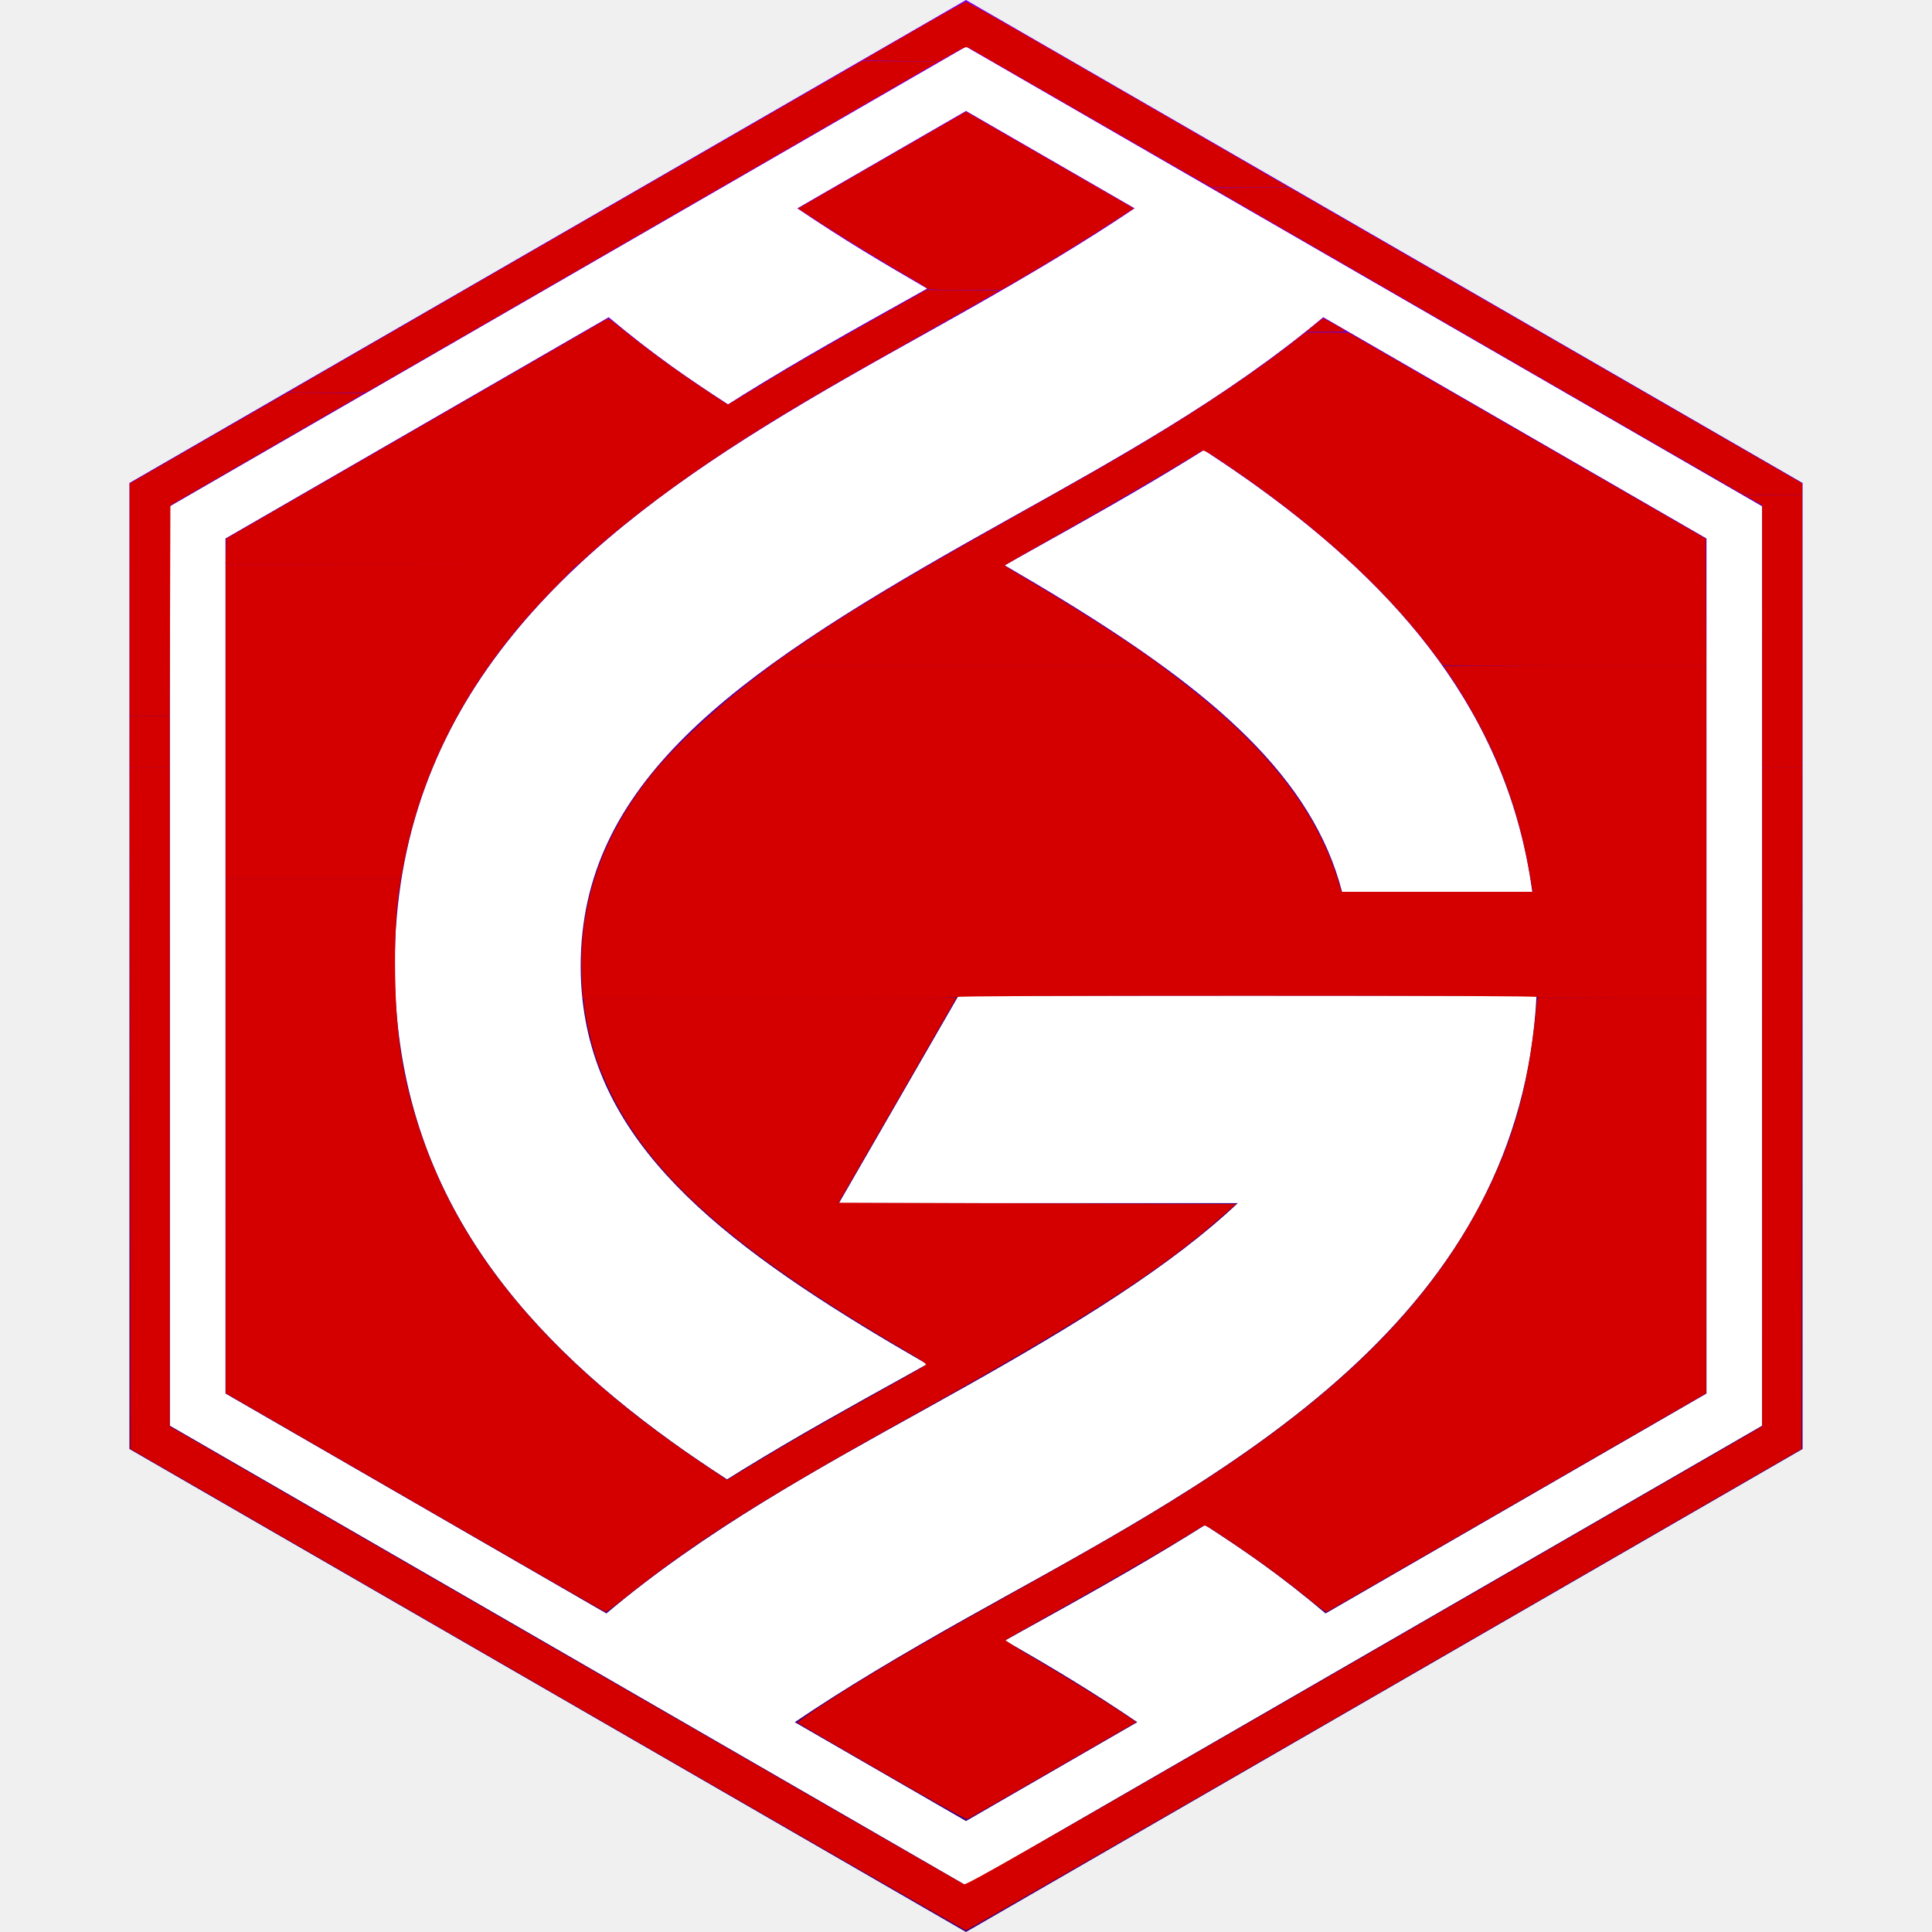
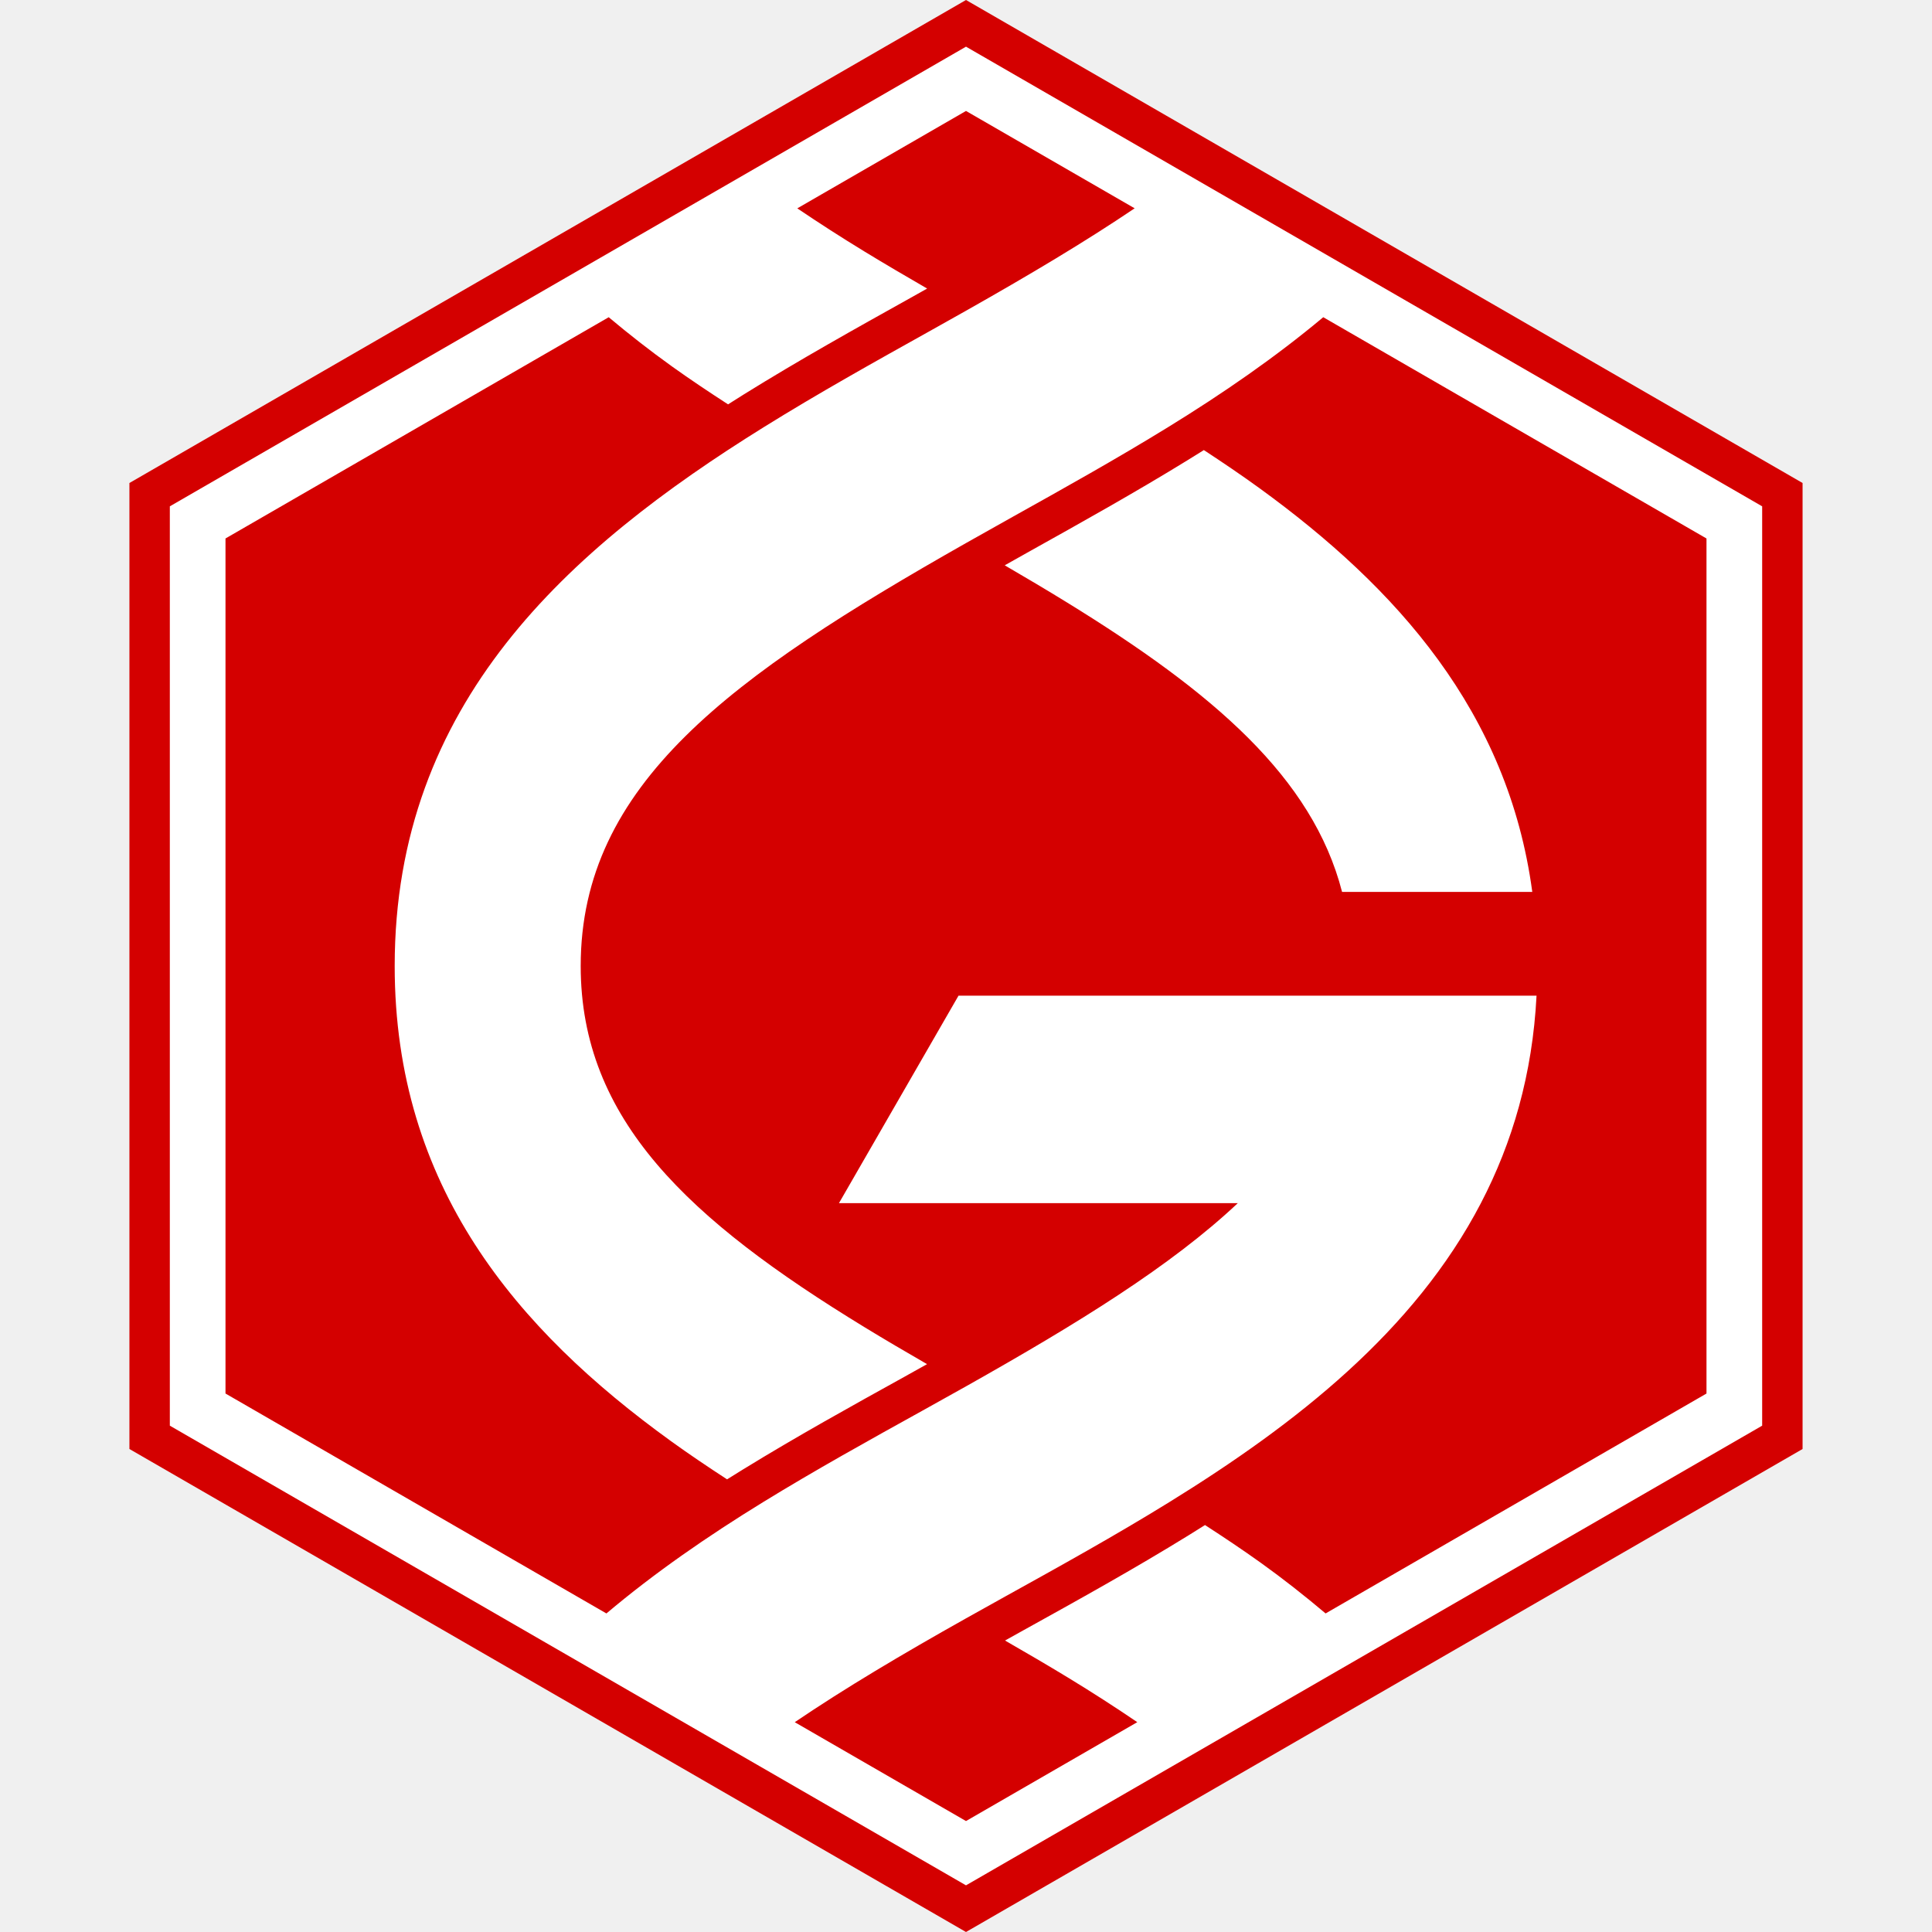
- <svg xmlns="http://www.w3.org/2000/svg" version="1.1" id="Layer_1" x="0px" y="0px" viewBox="0 0 500 500" enable-background="new 0 0 500 500" xml:space="preserve" width="100%" height="100%">
-   <defs id="defs3129" />
-   <g extraneous="self" id="g3104">
-     <g id="XMLID_2_">
-       <g id="XMLID_4_">
-         <polygon id="XMLID_15_" fill="#FFFFFF" points="35.937,126.411 250,2.821 464.063,126.411       464.063,373.589 250,497.179 35.937,373.589     " />
-         <g id="XMLID_11_">
-           <linearGradient id="XMLID_3_" gradientUnits="userSpaceOnUse" x1="250" y1="4.414" x2="250" y2="500.998">
-             <stop offset="0.002" style="stop-color:#7F00F7" id="stop3111" />
-             <stop offset="0.536" style="stop-color:#41007F" id="stop3113" />
-             <stop offset="1" style="stop-color:#41007F" id="stop3115" />
-           </linearGradient>
-           <path id="XMLID_12_" fill="url(#XMLID_3_)" d="M342.457,82.093       c-12.409,10.381-26.031,19.761-40.14,28.443       c-13.303,8.187-26.966,15.818-40.263,23.234       c-4.107,2.291-8.123,4.546-12.053,6.775       c-60.679,34.418-99.717,62.363-99.717,109.456       c0,39.786,28.004,65.712,73.394,93.439c5.185,3.167,10.619,6.363,16.241,9.601       c-1.999,1.116-3.963,2.22-6.008,3.353       c-13.606,7.536-27.675,15.329-41.605,23.887       c-1.38,0.848-2.762,1.708-4.143,2.573c-4.915-3.201-9.776-6.464-14.496-9.874       c-39.957-28.86-71.521-65.926-71.521-122.979       c0-68.083,44.935-108,95.54-139.465       c14.124-8.782,28.689-16.906,42.842-24.8       c3.219-1.795,6.366-3.563,9.475-5.318       c16.253-9.178,30.829-17.852,43.645-26.507L250,28.713l-43.66,25.207       c5.486,3.708,11.228,7.419,17.389,11.174       c5.178,3.155,10.604,6.346,16.215,9.583c-1.398,0.784-2.766,1.558-4.19,2.352       c-14.212,7.927-28.908,16.123-43.245,25.038       c-1.388,0.863-2.736,1.722-4.088,2.581c-4.913-3.182-9.775-6.423-14.5-9.805       c-5.672-4.059-11.118-8.329-16.387-12.745l-99.176,57.259v221.287l98.581,56.916       c12.489-10.537,26.239-20.021,40.494-28.779       c13.607-8.36,27.605-16.122,41.221-23.663       c3.863-2.14,7.639-4.246,11.345-6.331       c29.039-16.341,53.117-31.205,70.339-47.41H217.119l30.947-53.702h101.264h48.325       c-1.042,20.347-6.243,38.04-14.4,53.702       c-17.238,33.096-47.751,57.062-80.688,77.404       c-14.014,8.655-28.461,16.659-42.502,24.436       c-3.421,1.895-6.767,3.761-10.064,5.613       c-16.538,9.286-31.344,18.072-44.316,26.873L250,471.287l44.329-25.593       c-5.648-3.836-11.576-7.67-17.949-11.543       c-5.197-3.159-10.645-6.349-16.28-9.583c1.571-0.876,3.11-1.74,4.711-2.627       c14.092-7.806,28.663-15.877,42.905-24.672c1.36-0.84,2.748-1.713,4.136-2.588       c4.891,3.166,9.73,6.394,14.43,9.763       c5.816,4.169,11.394,8.562,16.781,13.113l98.575-56.912V139.356L342.457,82.093z        M347.326,230.823c-7.643-29.646-33.398-51.641-71.173-74.899       c-5.155-3.174-10.549-6.376-16.13-9.62       c2.261-1.272,4.486-2.531,6.804-3.824       c12.635-7.047,26.955-15.034,40.628-23.448       c1.367-0.841,2.734-1.694,4.102-2.551c4.899,3.211,9.744,6.485,14.449,9.901       c35.446,25.738,64.296,57.874,70.547,104.441H347.326z" />
-         </g>
-         <g id="XMLID_7_">
-           <linearGradient id="XMLID_5_" gradientUnits="userSpaceOnUse" x1="250" y1="4.414" x2="250" y2="500.998">
-             <stop offset="0.002" style="stop-color:#7F00F7" id="stop3120" />
-             <stop offset="0.536" style="stop-color:#41007F" id="stop3122" />
-             <stop offset="1" style="stop-color:#41007F" id="stop3124" />
-           </linearGradient>
-           <path id="XMLID_8_" fill="url(#XMLID_5_)" d="M249.999,500L33.494,374.999V125L249.999,0l216.506,125       v249.999L249.999,500z M43.952,368.962l206.047,118.962l206.048-118.962V131.037       L249.999,12.077L43.952,131.037V368.962z" />
-         </g>
-       </g>
-     </g>
-   </g>
-   <path style="fill:#d40000" d="m 150.582,253.371 c -0.954,-19.082 5.078,-36.787 18.02,-52.889 5.803,-7.22 17.22,-17.84 27.531,-25.608 l 3.515,-2.649 50.344,0 50.344,0 3.515,2.648 c 23.435,17.652 36.892,34.538 42.583,53.435 l 0.752,2.498 24.748,0 24.748,0 -0.775,-4.566 c -1.828,-10.779 -4.8,-20.762 -9.103,-30.583 -2.869,-6.549 -7.992,-15.764 -11.613,-20.892 -0.82,-1.161 -1.491,-2.208 -1.491,-2.326 0,-0.118 15.274,-0.215 33.943,-0.215 l 33.943,0 0,43.074 0,43.074 -21.882,0 c -14.358,0 -21.882,-0.118 -21.882,-0.345 0,-0.229 -25.206,-0.345 -74.929,-0.345 -49.581,0 -75.001,0.117 -75.142,0.345 -0.14,0.227 -16.703,0.345 -48.566,0.345 l -48.353,0 -0.25,-5.002 z" id="path3135" />
-   <path style="fill:#d40000" d="m 107.428,388.855 -49.007,-28.309 -0.011,-66.593 -0.011,-66.593 22.699,0 22.699,0 -0.284,1.522 c -0.972,5.202 -1.416,13.792 -1.24,23.978 0.272,15.73 1.938,26.134 6.316,39.456 10.676,32.479 34.252,60.268 73.519,86.655 l 6.054,4.068 5.675,-3.459 c 8.854,-5.397 18.348,-10.874 32.381,-18.678 7.107,-3.952 13.124,-7.369 13.371,-7.592 0.355,-0.321 -0.941,-1.222 -6.203,-4.309 -42.796,-25.113 -64.504,-44.14 -75.194,-65.907 -1.232,-2.509 -2.796,-6.112 -3.475,-8.007 -1.425,-3.976 -3.119,-11.011 -3.463,-14.381 l -0.237,-2.32 48.197,-0.092 c 26.508,-0.051 48.23,-0.085 48.27,-0.076 0.041,0.009 -6.803,11.949 -15.208,26.534 l -15.282,26.518 51.431,0.172 51.431,0.172 -3.115,2.757 c -16.397,14.51 -35.72,26.936 -82.253,52.893 -38.435,21.44 -54.565,31.684 -72.7,46.17 -2.615,2.089 -4.889,3.783 -5.053,3.765 -0.164,-0.018 -22.351,-12.773 -49.305,-28.343 l 0,0 z" id="path3137" />
-   <path style="fill:#d40000" d="m 58.398,186.698 0,-40.662 45.536,0 45.536,0 -5.482,5.6 c -6.659,6.802 -10.838,11.635 -15.568,18.005 -12.24,16.486 -20.425,34.998 -24.035,54.36 l -0.626,3.36 -22.68,0 -22.68,0 0,-40.662 z" id="path3139" />
-   <path style="fill:#d40000" d="m 103.958,146.121 -45.585,-0.087 0.099,-3.32 0.099,-3.32 48.588,-28.02 c 26.723,-15.411 48.988,-28.253 49.476,-28.538 0.869,-0.507 0.965,-0.456 4.307,2.272 5.788,4.724 12.486,9.664 19.972,14.729 3.941,2.667 7.289,4.849 7.439,4.849 0.15,0 2.915,-1.624 6.144,-3.609 8.63,-5.304 16.737,-10.017 31.793,-18.483 l 13.434,-7.554 9.464,0.092 9.464,0.092 -3.555,2.041 c -1.955,1.123 -10.688,6.062 -19.406,10.977 -22.599,12.739 -31.513,17.983 -42.902,25.239 -15.798,10.065 -31.254,21.643 -41.351,30.977 l -1.895,1.752 -45.585,-0.087 z" id="path3141" />
-   <path style="fill:#d40000" d="m 239.999,74.777 c 0,-0.15 -1.047,-0.881 -2.326,-1.625 -8.042,-4.673 -18.469,-11.017 -24.321,-14.799 l -6.794,-4.39 21.722,-12.527 21.722,-12.527 21.697,12.514 21.697,12.514 -5.593,3.621 c -7.066,4.575 -15.685,9.877 -23.012,14.159 l -5.703,3.332 -9.546,0 c -5.25,0 -9.546,-0.123 -9.546,-0.273 z" id="path3143" />
-   <path style="fill:#d40000" d="m 202.776,169.953 c 14.262,-10.057 28.875,-18.92 60.31,-36.582 19.6,-11.012 24.14,-13.61 32.564,-18.629 14.679,-8.746 29.86,-18.946 39.159,-26.308 l 2.977,-2.357 5.58,0 5.58,0 34.001,19.603 c 18.7,10.782 39.506,22.781 46.234,26.665 l 12.233,7.061 0.089,16.409 0.089,16.409 -34.076,0 -34.076,0 -2.914,-3.877 c -12.271,-16.326 -30.751,-33.063 -53.151,-48.136 -5.305,-3.57 -5.873,-3.871 -6.532,-3.456 -5.688,3.581 -24.262,14.442 -35.956,21.025 -8.197,4.614 -14.898,8.476 -14.892,8.58 0.007,0.105 2.914,1.895 6.461,3.978 10.672,6.268 24.552,15.125 31.225,19.926 l 2.722,1.958 -50.426,0 -50.426,0 3.222,-2.272 z" id="path3145" />
-   <path style="fill:#d40000" d="m 228.282,458.564 c -11.845,-6.838 -21.66,-12.553 -21.81,-12.701 -0.281,-0.275 7.81,-5.714 15.781,-10.609 10.513,-6.455 19.499,-11.632 42.04,-24.221 23.884,-13.338 33.46,-18.954 45.693,-26.797 38.227,-24.508 61.782,-48.563 75.423,-77.026 7.063,-14.737 10.316,-27.284 12.292,-47.406 0.166,-1.685 0.244,-1.825 0.927,-1.642 0.411,0.11 10.244,0.202 21.853,0.205 l 21.106,0.005 -0.009,51.086 -0.009,51.086 -48.971,28.257 c -26.934,15.541 -49.111,28.31 -49.282,28.376 -0.171,0.066 -2.204,-1.417 -4.518,-3.295 -6.497,-5.273 -12.147,-9.44 -19.846,-14.635 -6.474,-4.369 -7.113,-4.722 -7.768,-4.297 -5.712,3.703 -20.503,12.321 -36.897,21.498 -7.581,4.244 -13.904,7.834 -14.051,7.979 -0.147,0.145 3.264,2.332 7.581,4.86 8.125,4.759 17.589,10.617 23.062,14.277 l 3.153,2.108 -21.588,12.465 c -11.874,6.856 -21.821,12.553 -22.106,12.661 -0.308,0.116 -9.262,-4.852 -22.054,-12.237 l -2e-5,0 z" id="path3147" />
-   <path style="fill:#d40000" d="m 74.938,101.445 c 0,-0.076 0.582,-0.483 1.292,-0.904 2.317,-1.372 73.605,-42.54 103.809,-59.947 16.205,-9.339 32.52,-18.745 36.257,-20.903 l 6.795,-3.923 9.89,0.091 9.89,0.091 -37.188,21.506 C 185.23,49.287 151.879,68.554 131.571,80.274 l -36.924,21.309 -9.854,0 c -5.42,0 -9.854,-0.062 -9.854,-0.138 z" id="path3149" />
-   <path style="fill:#d40000" d="m 79.139,101.257 -3.553,-0.191 32.154,-18.57 c 17.685,-10.214 50.917,-29.388 73.85,-42.611 l 41.696,-24.04 9.367,0.226 9.367,0.226 -10.229,5.91 c -5.626,3.25 -38.838,22.439 -73.806,42.641 l -63.578,36.731 -5.858,-0.065 c -3.222,-0.036 -7.457,-0.151 -9.411,-0.256 z" id="path3151" />
-   <path style="fill:#d40000" d="m 310.124,46.554 c -1.895,-1.076 -15.851,-9.112 -31.013,-17.858 -15.162,-8.746 -27.923,-16.092 -28.357,-16.324 -0.705,-0.377 -1.168,-0.207 -4.307,1.579 l -3.518,2.001 -9.821,-0.172 -9.821,-0.172 13.095,-7.568 c 7.202,-4.163 13.333,-7.569 13.624,-7.569 0.291,-1.7595e-4 10.293,5.639 22.226,12.531 34.784,20.09 60.969,35.249 61.124,35.387 0.079,0.07 -4.34,0.126 -9.821,0.125 l -9.965,-0.003 -3.446,-1.956 0,-1.69e-4 z" id="path3153" />
-   <path style="fill:#d40000" d="M 449.167,126.843 C 446.337,125.248 381.433,87.788 342.976,65.555 l -29.174,-16.867 9.923,-0.091 9.923,-0.091 5.295,3.063 c 2.912,1.684 25.454,14.69 50.092,28.902 24.638,14.212 52.124,30.073 61.079,35.247 l 16.282,9.407 0,1.497 0,1.497 -7.495,-0.005 -7.495,-0.005 -2.24,-1.263 0,-1e-5 z" id="path3155" />
-   <path style="fill:#d40000" d="m 141.617,437.271 -107.858,-62.29 -0.087,-88.111 -0.087,-88.111 5.17,0 5.17,0 0.007,85.201 0.007,85.201 102.356,59.098 c 56.296,32.504 102.71,59.235 103.142,59.403 0.672,0.261 15.731,-8.321 103.698,-59.098 l 102.912,-59.403 0.005,-85.201 0.005,-85.201 5.17,0 5.17,0 -0.087,88.114 -0.087,88.114 -107.858,62.29 c -59.322,34.259 -108.091,62.288 -108.375,62.287 -0.284,-0.002 -49.053,-28.033 -108.375,-62.292 z" id="path3157" />
-   <path style="fill:#d40000" d="m 456.056,164.73 -0.003,-34.029 -2.323,-1.282 -2.323,-1.282 7.495,-0.01 7.495,-0.01 0,35.321 0,35.321 -5.169,0 -5.169,0 -0.003,-34.029 0,0 z" id="path3159" />
-   <path style="fill:#d40000" d="m 33.587,155.231 0,-30.089 20.453,-11.785 20.453,-11.785 9.885,0.091 9.885,0.091 -25.083,14.505 -25.083,14.505 -0.088,27.277 -0.088,27.277 -5.167,0 -5.167,0 0,-30.089 z" id="path3161" />
-   <path style="fill:#d40000" d="m 33.587,192.039 0,-6.72 5.169,0 5.169,0 0,6.72 0,6.72 -5.169,0 -5.169,0 0,-6.72 z" id="path3163" />
-   <path style="fill:#d40000" d="m 340.138,84.147 c 1.185,-0.948 2.237,-1.723 2.337,-1.723 0.222,0 4.465,2.341 5.407,2.983 0.583,0.397 -0.073,0.463 -4.61,0.463 l -5.29,0 2.155,-1.723 z" id="path3165" />
+ <svg xmlns="http://www.w3.org/2000/svg" viewBox="0 0 500 500">
+   <path fill="#FFF" d="M36 126L250 3 464 126 464 374 250 497 36 374z" />
+   <path fill="#d40000" d="M342.457,82.093   c-12.409,10.381-26.031,19.761-40.14,28.443   c-13.303,8.187-26.966,15.818-40.263,23.234   c-4.107,2.291-8.123,4.546-12.053,6.775   c-60.679,34.418-99.717,62.363-99.717,109.456   c0,39.786,28.004,65.712,73.394,93.439c5.185,3.167,10.619,6.363,16.241,9.601   c-1.999,1.116-3.963,2.22-6.008,3.353   c-13.606,7.536-27.675,15.329-41.605,23.887   c-1.38,0.848-2.762,1.708-4.143,2.573c-4.915-3.201-9.776-6.464-14.496-9.874   c-39.957-28.86-71.521-65.926-71.521-122.979   c0-68.083,44.935-108,95.54-139.465   c14.124-8.782,28.689-16.906,42.842-24.8   c3.219-1.795,6.366-3.563,9.475-5.318   c16.253-9.178,30.829-17.852,43.645-26.507L250,28.713l-43.66,25.207   c5.486,3.708,11.228,7.419,17.389,11.174   c5.178,3.155,10.604,6.346,16.215,9.583c-1.398,0.784-2.766,1.558-4.19,2.352   c-14.212,7.927-28.908,16.123-43.245,25.038   c-1.388,0.863-2.736,1.722-4.088,2.581c-4.913-3.182-9.775-6.423-14.5-9.805   c-5.672-4.059-11.118-8.329-16.387-12.745l-99.176,57.259v221.287l98.581,56.916   c12.489-10.537,26.239-20.021,40.494-28.779   c13.607-8.36,27.605-16.122,41.221-23.663   c3.863-2.14,7.639-4.246,11.345-6.331   c29.039-16.341,53.117-31.205,70.339-47.41H217.119l30.947-53.702h101.264h48.325   c-1.042,20.347-6.243,38.04-14.4,53.702   c-17.238,33.096-47.751,57.062-80.688,77.404   c-14.014,8.655-28.461,16.659-42.502,24.436   c-3.421,1.895-6.767,3.761-10.064,5.613   c-16.538,9.286-31.344,18.072-44.316,26.873L250,471.287l44.329-25.593   c-5.648-3.836-11.576-7.67-17.949-11.543   c-5.197-3.159-10.645-6.349-16.28-9.583c1.571-0.876,3.11-1.74,4.711-2.627   c14.092-7.806,28.663-15.877,42.905-24.672c1.36-0.84,2.748-1.713,4.136-2.588   c4.891,3.166,9.73,6.394,14.43,9.763   c5.816,4.169,11.394,8.562,16.781,13.113l98.575-56.912V139.356L342.457,82.093z    M347.326,230.823c-7.643-29.646-33.398-51.641-71.173-74.899   c-5.155-3.174-10.549-6.376-16.13-9.62   c2.261-1.272,4.486-2.531,6.804-3.824   c12.635-7.047,26.955-15.034,40.628-23.448   c1.367-0.841,2.734-1.694,4.102-2.551c4.899,3.211,9.744,6.485,14.449,9.901   c35.446,25.738,64.296,57.874,70.547,104.441H347.326z" />
+   <path fill="#d40000" d="M249.999,500L33.494,374.999V125L249.999,0l216.506,125   v249.999L249.999,500z M43.952,368.962l206.047,118.962l206.048-118.962V131.037   L249.999,12.077L43.952,131.037V368.962z" />
</svg>
